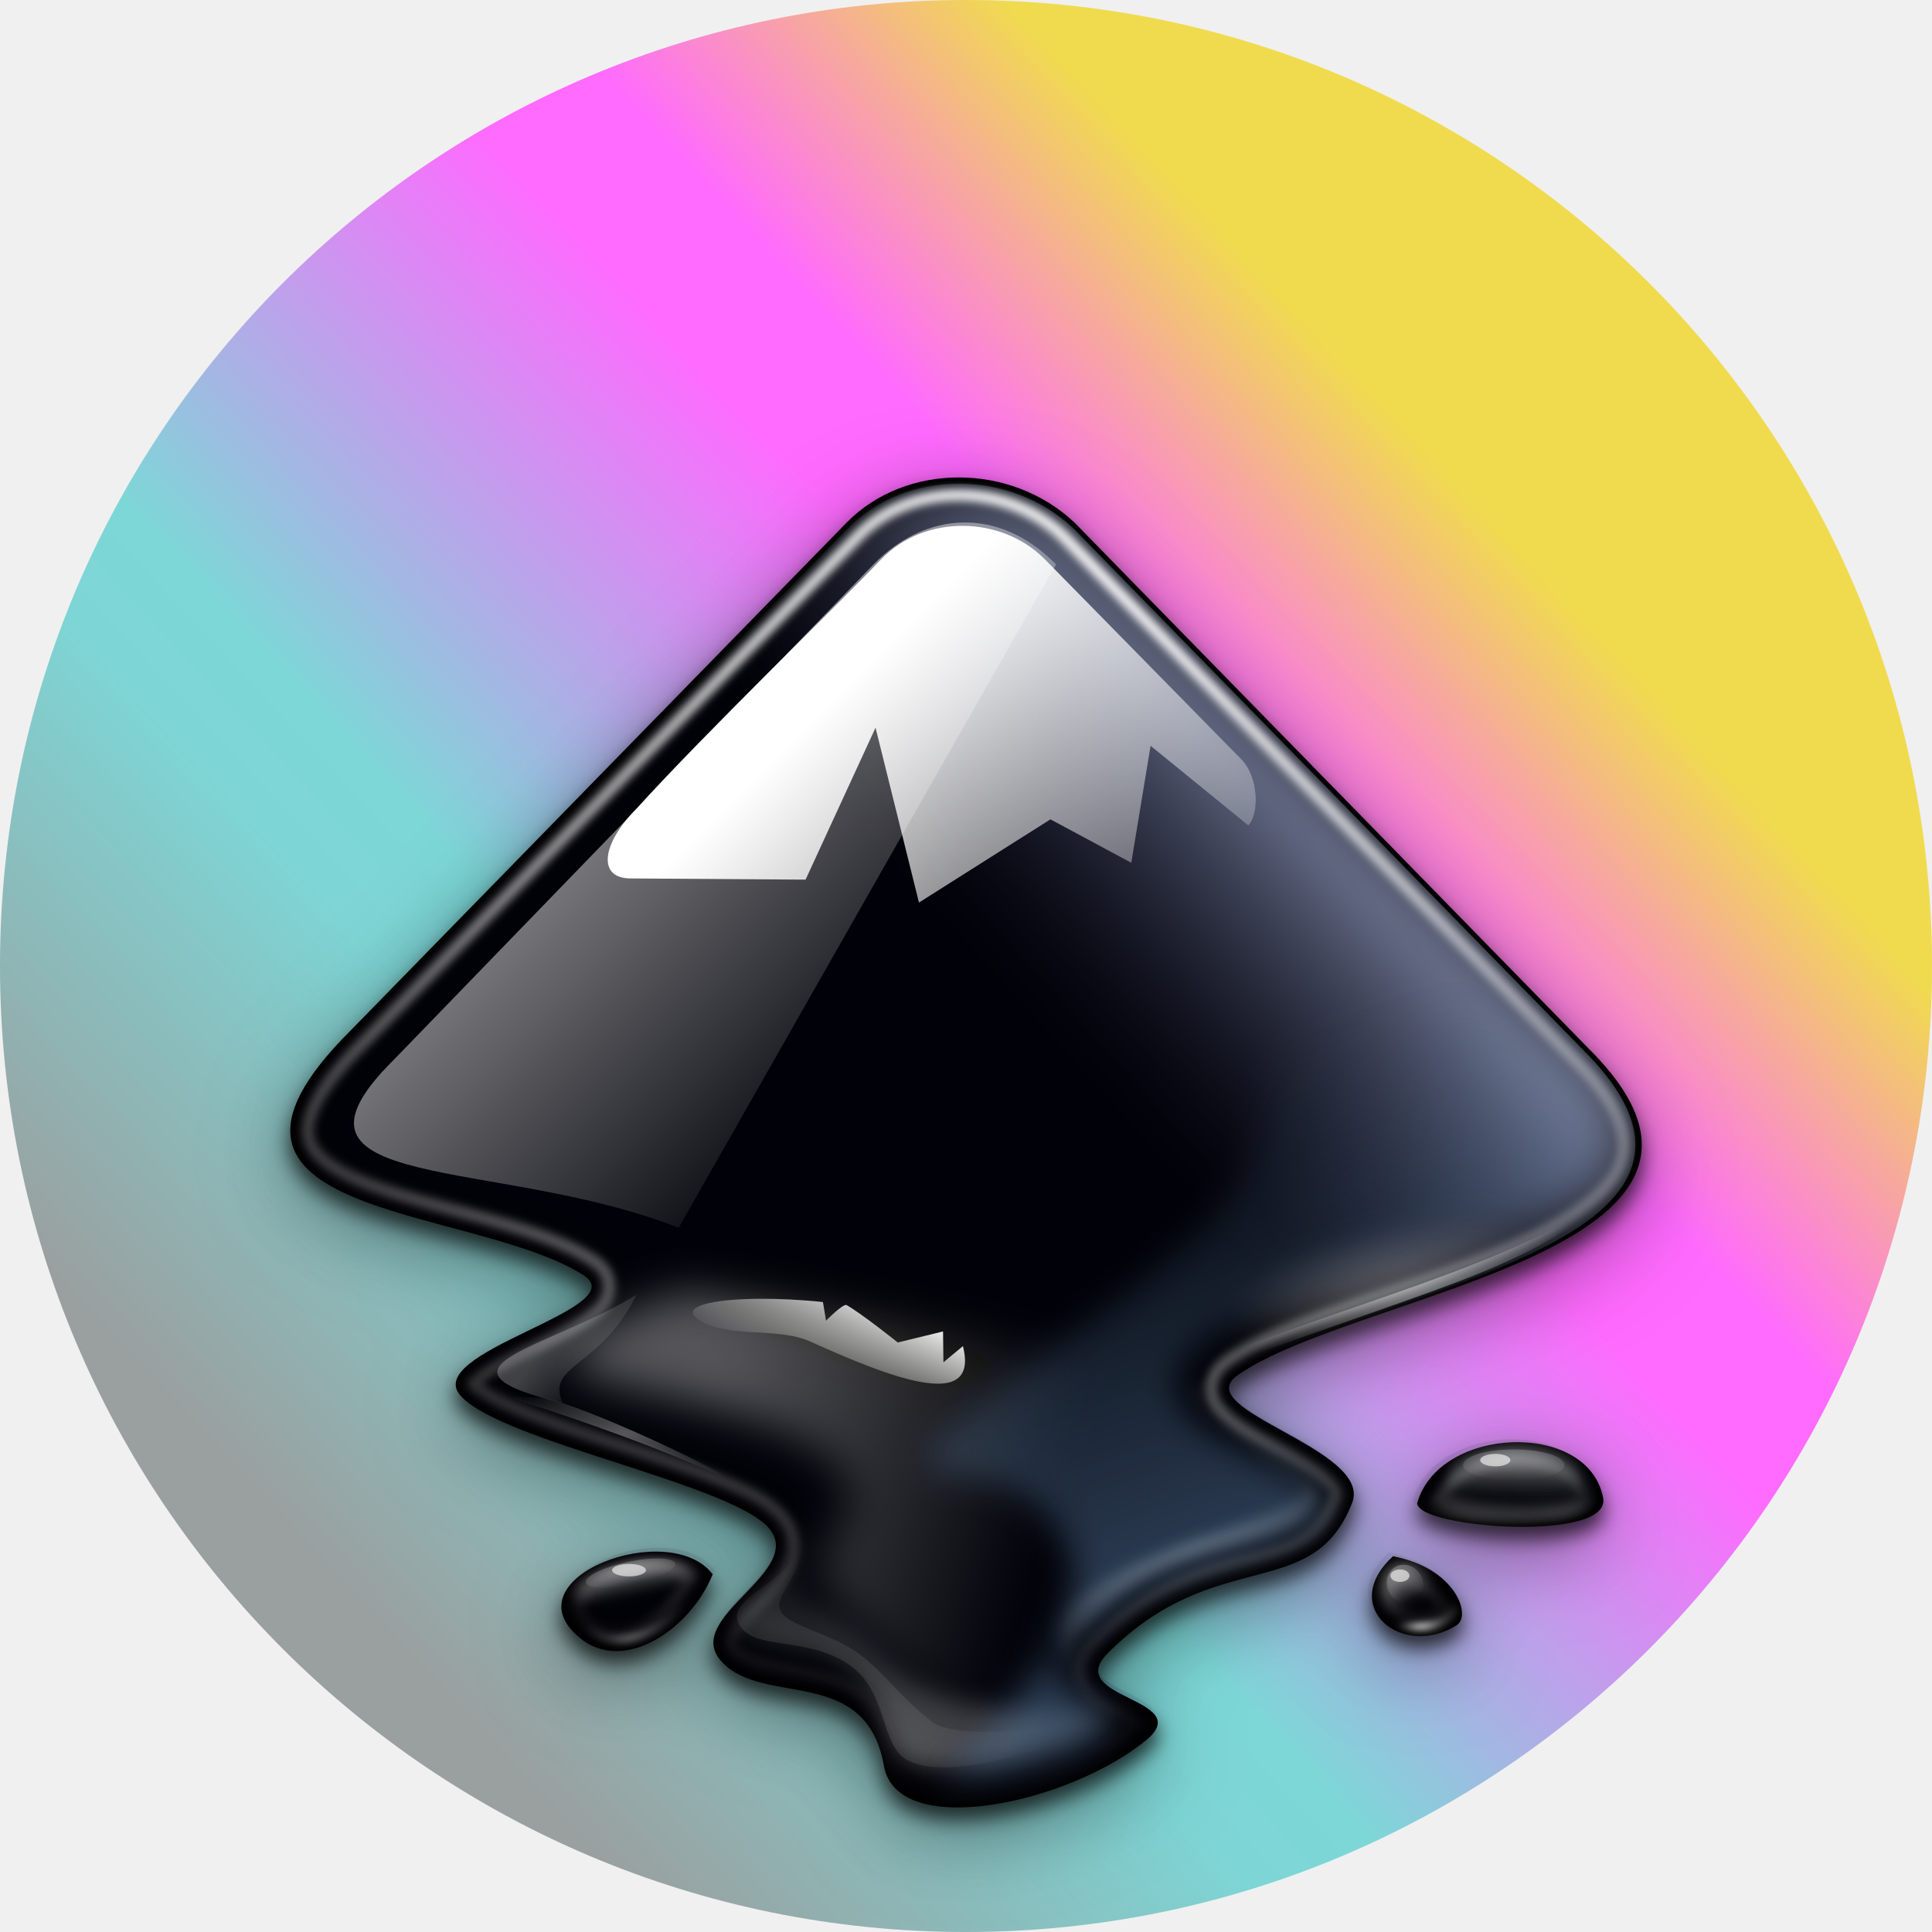
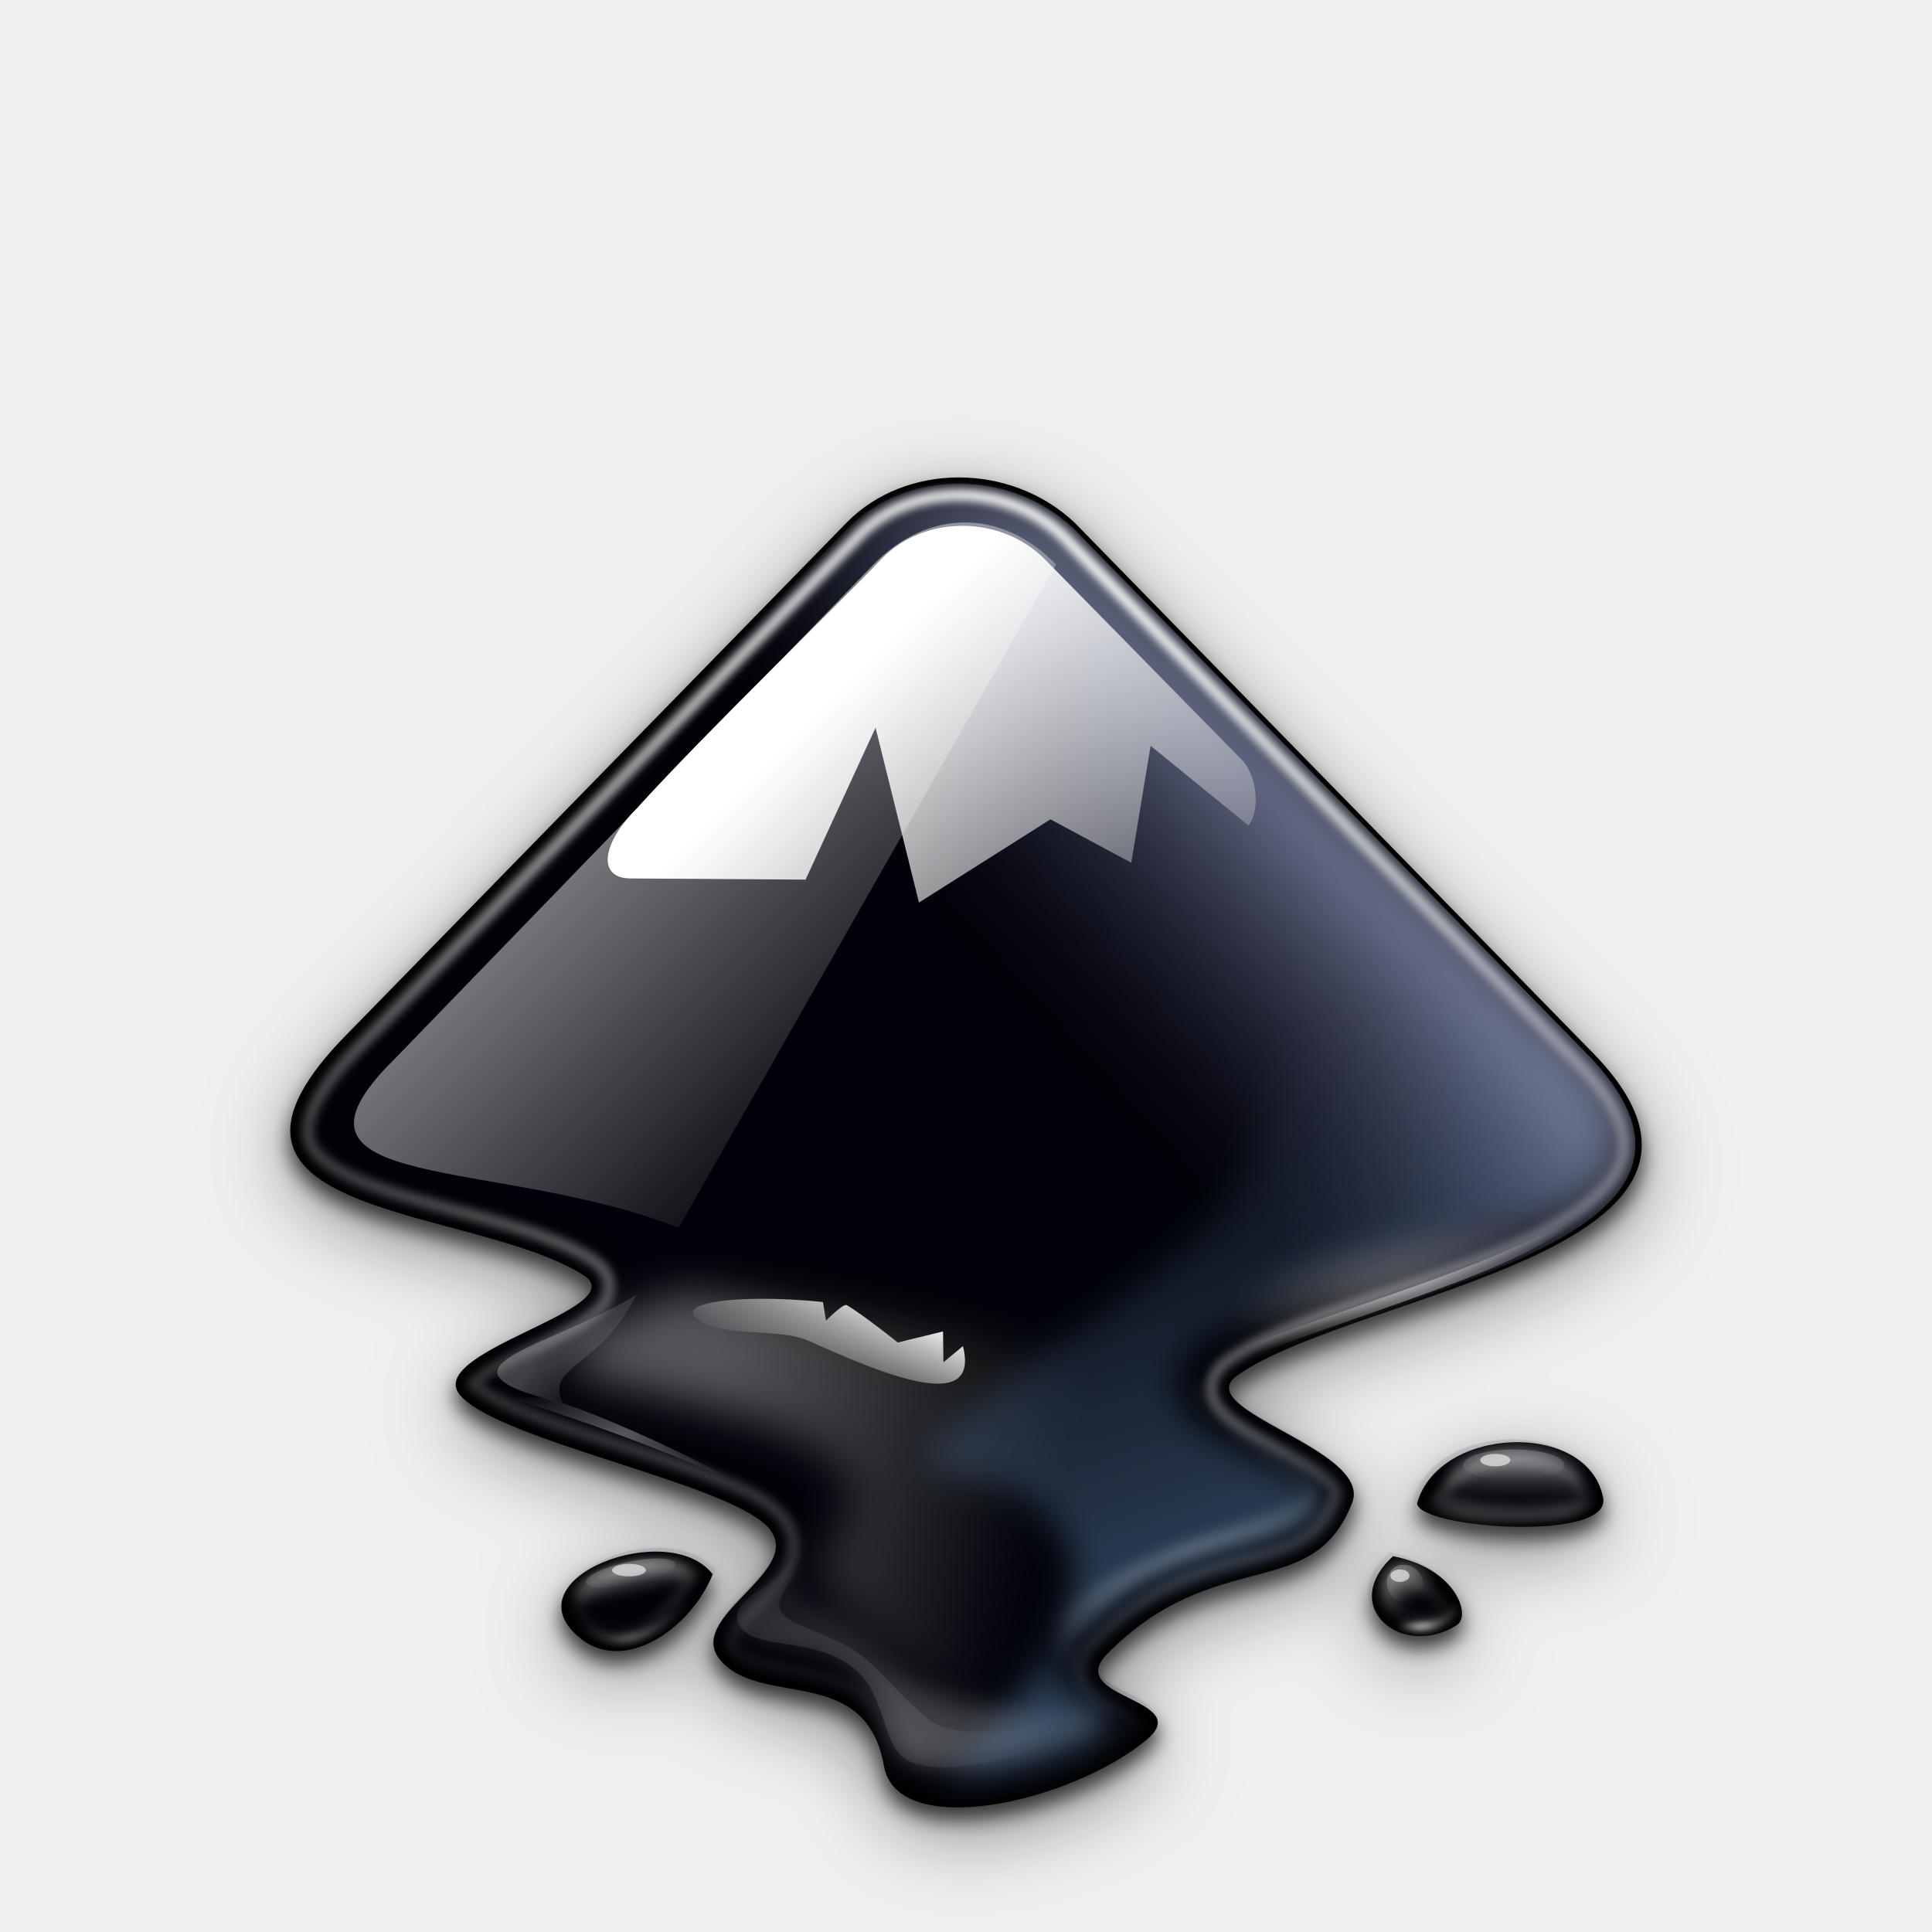
<svg xmlns="http://www.w3.org/2000/svg" xmlns:xlink="http://www.w3.org/1999/xlink" version="1.0" width="256" height="256" id="svg2" xml:space="preserve">
  <defs id="defs4">
    <linearGradient id="linearGradient1">
      <stop style="stop-color:#9aa0a0;stop-opacity:1;" offset="0.046" id="stop3" />
      <stop style="stop-color:#7ed5d5;stop-opacity:1;" offset="0.282" id="stop4" />
      <stop style="stop-color:#7dd7d7;stop-opacity:1;" offset="0.345" id="stop2" />
      <stop style="stop-color:#ff6aff;stop-opacity:1;" offset="0.613" id="stop5" />
      <stop style="stop-color:#ff6aff;stop-opacity:1;" offset="0.676" id="stop6" />
      <stop style="stop-color:#f0db4f;stop-opacity:1;" offset="0.856" id="stop8" />
    </linearGradient>
    <linearGradient id="WhiteTransparent" gradientUnits="userSpaceOnUse">
      <stop style="stop-color:white;stop-opacity:1" offset="0" id="stop7" />
      <stop style="stop-color:white;stop-opacity:0" offset="1" id="stop9" />
    </linearGradient>
    <linearGradient id="BlackTransparent" gradientUnits="userSpaceOnUse">
      <stop style="stop-color:black;stop-opacity:1" offset="0" id="stop12" />
      <stop style="stop-color:black;stop-opacity:0" offset="1" id="stop14" />
    </linearGradient>
    <linearGradient id="liquidShade" xlink:href="#BlackTransparent" x1="0" y1="128" x2="0" y2="64" gradientUnits="userSpaceOnUse" />
    <linearGradient id="liquidSpecular" xlink:href="#WhiteTransparent" x1="0" y1="128" x2="0" y2="76" gradientUnits="userSpaceOnUse" />
    <linearGradient id="sideSpecular" xlink:href="#WhiteTransparent" x1="80" y1="20" x2="60" y2="40" gradientUnits="userSpaceOnUse" />
    <linearGradient id="IcecapTip" xlink:href="#WhiteTransparent" x1="60" y1="20" x2="90" y2="50" gradientUnits="userSpaceOnUse" />
    <linearGradient id="shinySpecular" xlink:href="#WhiteTransparent" x1="33" y1="35" x2="58" y2="60" gradientUnits="userSpaceOnUse" />
    <clipPath clipPathUnits="userSpaceOnUse" id="clipoutline1">
      <path id="outline1" d="M 54.1,12.5 12.9,54.7 C -2.7,70.3 23,69 32.3,74.9 36.6,77.7 18.5,81.3 22.2,85 c 3.6,3.7 21.7,7.1 25.3,10.7 3.6,3.7 -7.3,7.6 -3.7,11.3 3.5,3.7 11.9,0.2 13.4,8.6 1.1,6.2 15.4,3.1 21.8,-2.2 4,-3.4 -6.9,-3.4 -3.3,-7.1 9,-9.1 17,-4.1 20.3,-12.5 1.8,-4.5 -13.6,-7.7 -9.5,-10.6 9.8,-6.9 45.8,-10.4 29.2,-27 L 73,12.5 c -5.3,-5 -14,-5 -18.9,0 z m -9.9,64.7 c 0.9,0 30.8,4 19.3,7.1 -4.4,1.2 -24.6,-7.1 -19.3,-7.1 z m 57.2,16.6 c 0,2.1 16.3,3.3 15.4,-0.5 -1.3,-6.4 -13.6,-5.9 -15.4,0.5 z m -69.5,11.1 c 3.7,3.2 9.3,-0.7 11.1,-5.2 -3.6,-4.7 -16.9,0.3 -11.1,5.2 z m 67.5,-6.7 c -4.6,4.2 0.8,8.6 5.3,5.7 1.2,-0.8 -0.1,-4.7 -5.3,-5.7 z" />
    </clipPath>
    <filter id="ShadowBlur" filterUnits="userSpaceOnUse" x="0" y="0">
      <feGaussianBlur in="SourceAlpha" stdDeviation="3" result="blur" id="feGaussianBlur24" />
    </filter>
    <filter color-interpolation-filters="sRGB" id="filter6017" x="-0.017" y="-0.018" width="1.035" height="1.035">
      <feGaussianBlur stdDeviation="0.805" id="feGaussianBlur6019" />
    </filter>
    <filter color-interpolation-filters="sRGB" id="filter6031" x="-0.075" y="-0.076" width="1.15" height="1.152">
      <feGaussianBlur stdDeviation="3.49" id="feGaussianBlur6033" />
    </filter>
    <linearGradient xlink:href="#linearGradient5785" id="linearGradient9175" gradientUnits="userSpaceOnUse" x1="82.119" y1="20" x2="60" y2="40" />
    <linearGradient gradientUnits="userSpaceOnUse" id="linearGradient5785">
      <stop id="stop5787" offset="0" style="stop-color:#c0cdf9;stop-opacity:1" />
      <stop id="stop5789" offset="1" style="stop-color:#07092d;stop-opacity:0.288" />
    </linearGradient>
    <clipPath clipPathUnits="userSpaceOnUse" id="clipPath9086">
      <use id="use9088" xlink:href="#outline1" class="low-specularity" style="fill:#ffffff;fill-opacity:1" x="0" y="0" width="400" height="300" transform="translate(1.009546e-6)" />
    </clipPath>
    <filter color-interpolation-filters="sRGB" id="filter8490" x="-0.052" y="-0.053" width="1.104" height="1.105">
      <feGaussianBlur stdDeviation="2.416" id="feGaussianBlur8492" />
    </filter>
    <linearGradient gradientUnits="userSpaceOnUse" y2="60" x2="58" y1="35" x1="33" xlink:href="#WhiteTransparent-4" id="shinySpecular-4" gradientTransform="matrix(1.009184,0,0,1.009184,-0.3890738,-0.3831933)" />
    <linearGradient gradientUnits="userSpaceOnUse" id="WhiteTransparent-4">
      <stop id="stop7606-4" offset="0" style="stop-color:white;stop-opacity:1" />
      <stop id="stop7608-7" offset="1" style="stop-color:white;stop-opacity:0" />
    </linearGradient>
    <linearGradient gradientUnits="userSpaceOnUse" y2="50" x2="90" y1="20" x1="60" xlink:href="#WhiteTransparent-4" id="IcecapTip-6" />
    <radialGradient xlink:href="#linearGradient8568" id="radialGradient9177" gradientUnits="userSpaceOnUse" gradientTransform="matrix(1.570052,0,0,1.05093,-75.50011,-22.09591)" cx="116.31" cy="250.897" fx="116.31" fy="250.897" r="30.6" />
    <linearGradient id="linearGradient8568">
      <stop style="stop-color:#ffffff;stop-opacity:1;" offset="0" id="stop8570" />
      <stop style="stop-color:#ffffff;stop-opacity:0;" offset="1" id="stop8572" />
    </linearGradient>
    <radialGradient xlink:href="#linearGradient8568" id="radialGradient8574" cx="132.444" cy="251.994" fx="132.444" fy="251.994" r="30.6" gradientTransform="matrix(2.003253,0,0,1.340898,-132.8752,-95.16607)" gradientUnits="userSpaceOnUse" />
    <filter color-interpolation-filters="sRGB" id="filter8732" x="-0.078" width="1.156" y="-0.114" height="1.228">
      <feGaussianBlur stdDeviation="1.958" id="feGaussianBlur8734" />
    </filter>
    <radialGradient xlink:href="#linearGradient8738" id="radialGradient8744" cx="210.25" cy="168.5" fx="210.25" fy="168.5" r="34.25" gradientTransform="matrix(1,0,0,0.4233577,0,97.16423)" gradientUnits="userSpaceOnUse" />
    <linearGradient id="linearGradient8738">
      <stop style="stop-color:#ffffff;stop-opacity:1;" offset="0" id="stop8740" />
      <stop style="stop-color:#ffffff;stop-opacity:0;" offset="1" id="stop8742" />
    </linearGradient>
    <radialGradient xlink:href="#linearGradient8738" id="radialGradient8768" gradientUnits="userSpaceOnUse" gradientTransform="matrix(1,0,0,0.4233577,0,97.16423)" cx="217.5" cy="182.082" fx="217.5" fy="182.082" r="34.25" />
    <filter color-interpolation-filters="sRGB" id="filter8764" x="-0.074" width="1.149" y="-0.175" height="1.351">
      <feGaussianBlur stdDeviation="2.12" id="feGaussianBlur8766" />
    </filter>
    <linearGradient xlink:href="#linearGradient8866" id="linearGradient8912" x1="231.625" y1="195.188" x2="231.75" y2="201.5" gradientUnits="userSpaceOnUse" />
    <linearGradient id="linearGradient8866">
      <stop style="stop-color:#ffffff;stop-opacity:1;" offset="0" id="stop8868" />
      <stop style="stop-color:#ffffff;stop-opacity:0;" offset="1" id="stop8870" />
    </linearGradient>
    <linearGradient xlink:href="#linearGradient8866" id="linearGradient8910" x1="231.376" y1="195.621" x2="231.376" y2="200.071" gradientUnits="userSpaceOnUse" />
    <filter color-interpolation-filters="sRGB" id="filter8906" x="-0.096" width="1.192" y="-0.317" height="1.634">
      <feGaussianBlur stdDeviation="0.565" id="feGaussianBlur8908" />
    </filter>
    <radialGradient xlink:href="#linearGradient8916" id="radialGradient8922" cx="228.219" cy="204.832" fx="228.219" fy="204.832" r="14.094" gradientTransform="matrix(1,0,0,0.1477455,0,174.5692)" gradientUnits="userSpaceOnUse" />
    <linearGradient id="linearGradient8916">
      <stop style="stop-color:#ffffff;stop-opacity:1;" offset="0" id="stop8918" />
      <stop style="stop-color:#ffffff;stop-opacity:0;" offset="1" id="stop8920" />
    </linearGradient>
    <filter color-interpolation-filters="sRGB" id="filter8980" x="-0.078" width="1.155" y="-0.473" height="1.946">
      <feGaussianBlur stdDeviation="0.821" id="feGaussianBlur8982" />
    </filter>
    <linearGradient xlink:href="#linearGradient8866" id="linearGradient8990" gradientUnits="userSpaceOnUse" x1="231.625" y1="195.188" x2="231.75" y2="201.5" />
    <linearGradient xlink:href="#linearGradient8866" id="linearGradient8992" gradientUnits="userSpaceOnUse" x1="231.376" y1="195.621" x2="231.376" y2="200.071" />
    <radialGradient xlink:href="#linearGradient8916" id="radialGradient8994" gradientUnits="userSpaceOnUse" gradientTransform="matrix(1,0,0,0.1477455,0,174.5692)" cx="228.219" cy="204.832" fx="228.219" fy="204.832" r="14.094" />
    <radialGradient xlink:href="#linearGradient8998" id="radialGradient9004" cx="89.875" cy="187.869" fx="89.875" fy="187.869" r="22.75" gradientTransform="matrix(1,0,0,0.4070844,0,115.7601)" gradientUnits="userSpaceOnUse" />
    <linearGradient id="linearGradient8998">
      <stop style="stop-color:#ffffff;stop-opacity:0.33" offset="0" id="stop9000" />
      <stop style="stop-color:#ffffff;stop-opacity:0;" offset="1" id="stop9002" />
    </linearGradient>
    <linearGradient xlink:href="#linearGradient8866" id="linearGradient9023" gradientUnits="userSpaceOnUse" x1="231.625" y1="195.188" x2="231.75" y2="201.5" />
    <linearGradient xlink:href="#linearGradient8866" id="linearGradient9025" gradientUnits="userSpaceOnUse" x1="231.376" y1="195.621" x2="231.376" y2="200.071" />
    <radialGradient xlink:href="#linearGradient9040" id="radialGradient9046" cx="90.281" cy="230.836" fx="90.281" fy="230.836" r="10.469" gradientTransform="matrix(1.185075,-0.3283582,0.1228557,0.4433973,-45.06831,152.9216)" gradientUnits="userSpaceOnUse" />
    <linearGradient id="linearGradient9040">
      <stop style="stop-color:#ffffff;stop-opacity:1;" offset="0" id="stop9042" />
      <stop style="stop-color:#ffffff;stop-opacity:0;" offset="1" id="stop9044" />
    </linearGradient>
    <filter color-interpolation-filters="sRGB" id="filter9068" x="-0.076" width="1.152" y="-0.166" height="1.331">
      <feGaussianBlur stdDeviation="0.665" id="feGaussianBlur9070" />
    </filter>
    <radialGradient xlink:href="#linearGradient9286" id="radialGradient11553" gradientUnits="userSpaceOnUse" gradientTransform="matrix(1.722153,0,0,1.694977,-49.39526,-14.07806)" cx="68.4" cy="21.226" fx="68.4" fy="21.226" r="54.783" />
    <linearGradient id="linearGradient9286">
      <stop style="stop-color:#ffffff;stop-opacity:1;" offset="0" id="stop9288" />
      <stop style="stop-color:#ffffff;stop-opacity:0;" offset="1" id="stop9290" />
    </linearGradient>
    <filter color-interpolation-filters="sRGB" id="filter9298" x="-0.012" y="-0.012" width="1.024" height="1.024">
      <feGaussianBlur stdDeviation="0.326" id="feGaussianBlur9300" />
    </filter>
    <linearGradient xlink:href="#linearGradient5899-3" id="linearGradient5905" x1="95.5" y1="208.164" x2="153.5" y2="223.5" gradientUnits="userSpaceOnUse" />
    <linearGradient id="linearGradient5899-3">
      <stop style="stop-color:#ffffff;stop-opacity:1;" offset="0" id="stop5901-1" />
      <stop style="stop-color:#ffffff;stop-opacity:0;" offset="1" id="stop5903-7" />
    </linearGradient>
    <filter color-interpolation-filters="sRGB" id="filter5983-5" x="-0.083" width="1.165" y="-0.122" height="1.245">
      <feGaussianBlur stdDeviation="3.687" id="feGaussianBlur5985-9" />
    </filter>
    <linearGradient xlink:href="#linearGradient5793-6" id="linearGradient5801" x1="57.225" y1="76.246" x2="53.632" y2="84.48" gradientUnits="userSpaceOnUse" gradientTransform="matrix(0.8852575,0,0,0.8852575,5.177215,9.229337)" />
    <linearGradient id="linearGradient5793-6">
      <stop style="stop-color:#eeeeec;stop-opacity:1;" offset="0" id="stop5795-2" />
      <stop style="stop-color:#eeeeec;stop-opacity:0;" offset="1" id="stop5797-1" />
    </linearGradient>
    <radialGradient xlink:href="#linearGradient5805" id="radialGradient5811" cx="181.227" cy="214.551" fx="181.227" fy="214.551" r="22.466" gradientTransform="matrix(1.351523,0,0,1.717571,-63.70565,-153.9557)" gradientUnits="userSpaceOnUse" />
    <linearGradient id="linearGradient5805">
      <stop style="stop-color:#ffffff;stop-opacity:1;" offset="0" id="stop5807" />
      <stop style="stop-color:#ffffff;stop-opacity:0;" offset="1" id="stop5809" />
    </linearGradient>
    <filter color-interpolation-filters="sRGB" id="filter5845" x="-0.068" y="-0.053" width="1.136" height="1.107">
      <feGaussianBlur stdDeviation="1.241" id="feGaussianBlur5847" />
    </filter>
    <linearGradient xlink:href="#WhiteTransparent-4" id="linearGradient5822" gradientUnits="userSpaceOnUse" gradientTransform="matrix(0.4927913,0,0,0.4927913,-6.000388,-9.722518)" x1="73.712" y1="180.476" x2="82.754" y2="187.66" />
    <linearGradient id="linearGradient10981-3">
      <stop style="stop-color:#729fcf;stop-opacity:1;" offset="0" id="stop10983-2" />
      <stop style="stop-color:#729fcf;stop-opacity:0;" offset="1" id="stop10985-3" />
    </linearGradient>
    <filter color-interpolation-filters="sRGB" id="filter10997-7" x="-0.059" y="-0.04" width="1.119" height="1.081">
      <feGaussianBlur stdDeviation="2.77" id="feGaussianBlur10999-0" />
    </filter>
    <linearGradient y2="144.5" x2="153.701" y1="217.5" x1="180.813" gradientTransform="translate(-130.1657,-83.35279)" gradientUnits="userSpaceOnUse" id="linearGradient1030" xlink:href="#linearGradient10981-3" />
    <linearGradient xlink:href="#linearGradient1" id="linearGradient3" x1="34.387" y1="215.296" x2="221.613" y2="40.704" gradientUnits="userSpaceOnUse" />
  </defs>
  <style type="text/css" id="style26">
	.specularity {opacity:0.5;}
	.low-specularity {opacity:0.25;}
	.full-specularity {opacity:1;}
	.black {fill:#000000;}
	.white {fill:#ffffff;}
	.outline-big {stroke-width:16;stroke:none;opacity:0.1;fill:none;}
	.outline-small {stroke-width:8;stroke:none;opacity:0.2;fill:none;}
	.stroke-highlight {fill:none;stroke:none;opacity:0.2;}
       	.base-shadow 	{fill:black;opacity:75;}
	</style>
-   <circle style="fill:url(#linearGradient3);stroke-width:4.403" id="path1" cx="128" cy="128" r="128" />
+   <circle style="display:none;opacity:0.403;fill:url(#linearGradient3);stroke-width:4.403" id="path1" cx="128" cy="128" r="128" />
  <g style="display:inline;enable-background:new" transform="matrix(1.598481,0,0,1.597981,25.69972,49.28247)" id="g9139">
    <g style="opacity:0.783" transform="translate(3.68968e-7,0.4883067)" id="g6035">
      <path style="fill:#000000;fill-opacity:1;filter:url(#filter6017)" d="m 54.1,12.988 -41.2,42.2 c -15.6,15.6 10.1,14.3 19.4,20.2 4.3,2.8 -13.8,6.4 -10.1,10.1 3.6,3.7 21.7,7.1 25.3,10.7 3.6,3.7 -7.3,7.6 -3.7,11.3 3.5,3.7 11.9,0.2 13.4,8.6 1.1,6.2 15.4,3.1 21.8,-2.2 4,-3.4 -6.9,-3.4 -3.3,-7.1 9,-9.1 17,-4.1 20.3,-12.5 1.8,-4.5 -13.6,-7.7 -9.5,-10.6 9.8,-6.9 45.8,-10.4 29.2,-27 l -42.7,-43.7 c -5.3,-5 -14,-5 -18.9,0 z m 47.3,81.3 c 0,2.1 16.3,3.3 15.4,-0.5 -1.3,-6.4 -13.6,-5.9 -15.4,0.5 z M 31.9,105.388 c 3.7,3.2 9.3,-0.7 11.1,-5.2 -3.6,-4.7 -16.9,0.3 -11.1,5.2 z m 67.5,-6.7 c -4.6,4.2 0.8,8.6 5.3,5.7 1.2,-0.8 -0.1,-4.7 -5.3,-5.7 z" id="path5987" />
      <path id="path6021" d="m 54.1,13.965 -41.2,42.2 c -15.6,15.6 10.1,14.3 19.4,20.2 4.3,2.8 -13.8,6.4 -10.1,10.1 3.6,3.7 21.7,7.1 25.3,10.7 3.6,3.7 -7.3,7.6 -3.7,11.3 3.5,3.7 11.9,0.2 13.4,8.6 1.1,6.2 15.4,3.1 21.8,-2.2 4,-3.4 -6.9,-3.4 -3.3,-7.1 9,-9.1 17,-4.1 20.3,-12.5 1.8,-4.5 -13.6,-7.7 -9.5,-10.6 9.8,-6.9 45.8,-10.4 29.2,-27 l -42.7,-43.7 c -5.3,-5 -14,-5 -18.9,0 z m 47.3,81.3 c 0,2.1 16.3,3.3 15.4,-0.5 -1.3,-6.4 -13.6,-5.9 -15.4,0.5 z M 31.9,106.365 c 3.7,3.2 9.3,-0.7 11.1,-5.2 -3.6,-4.7 -16.9,0.3 -11.1,5.2 z m 67.5,-6.7 c -4.6,4.2 0.8,8.6 5.3,5.7 1.2,-0.8 -0.1,-4.7 -5.3,-5.7 z" style="opacity:0.576;fill:#000000;fill-opacity:1;filter:url(#filter6031)" />
    </g>
    <path style="fill:#000000;fill-opacity:1" d="M 54.1,12.5 12.9,54.7 C -2.7,70.3 23,69 32.3,74.9 36.6,77.7 18.5,81.3 22.2,85 c 3.6,3.7 21.7,7.1 25.3,10.7 3.6,3.7 -7.3,7.6 -3.7,11.3 3.5,3.7 11.9,0.2 13.4,8.6 1.1,6.2 15.4,3.1 21.8,-2.2 4,-3.4 -6.9,-3.4 -3.3,-7.1 9,-9.1 17,-4.1 20.3,-12.5 1.8,-4.5 -13.6,-7.7 -9.5,-10.6 9.8,-6.9 45.8,-10.4 29.2,-27 L 73,12.5 c -5.3,-5 -14,-5 -18.9,0 z m 47.3,81.3 c 0,2.1 16.3,3.3 15.4,-0.5 -1.3,-6.4 -13.6,-5.9 -15.4,0.5 z m -69.5,11.1 c 3.7,3.2 9.3,-0.7 11.1,-5.2 -3.6,-4.7 -16.9,0.3 -11.1,5.2 z m 67.5,-6.7 c -4.6,4.2 0.8,8.6 5.3,5.7 1.2,-0.8 -0.1,-4.7 -5.3,-5.7 z" id="use7631" />
    <path style="fill:none" d="M 54.1,12.5 12.9,54.7 C -2.7,70.3 23,69 32.3,74.9 36.6,77.7 18.5,81.3 22.2,85 c 3.6,3.7 21.7,7.1 25.3,10.7 3.6,3.7 -7.3,7.6 -3.7,11.3 3.5,3.7 11.9,0.2 13.4,8.6 1.1,6.2 15.4,3.1 21.8,-2.2 4,-3.4 -6.9,-3.4 -3.3,-7.1 9,-9.1 17,-4.1 20.3,-12.5 1.8,-4.5 -13.6,-7.7 -9.5,-10.6 9.8,-6.9 45.8,-10.4 29.2,-27 L 73,12.5 c -5.3,-5 -14,-5 -18.9,0 z m 47.3,81.3 c 0,2.1 16.3,3.3 15.4,-0.5 -1.3,-6.4 -13.6,-5.9 -15.4,0.5 z m -69.5,11.1 c 3.7,3.2 9.3,-0.7 11.1,-5.2 -3.6,-4.7 -16.9,0.3 -11.1,5.2 z m 67.5,-6.7 c -4.6,4.2 0.8,8.6 5.3,5.7 1.2,-0.8 -0.1,-4.7 -5.3,-5.7 z" id="use7639" />
    <use id="use7641" xlink:href="#outline1" class="low-specularity" style="opacity:0.67;fill:url(#linearGradient9175);filter:url(#filter8490)" x="0" y="0" width="400" height="300" transform="matrix(0.9905442,0,0,0.9905442,0.6051535,0.604136)" clip-path="url(#clipPath9086)" />
    <path id="path7643" d="m 16.565,57.039 c -11.202,11.101 8.477,7.973 23.615,13.927 l 31.285,-55.001 c -4.743,-4.844 -10.798,-4.44 -15.138,0 z" style="opacity:0.505;fill:url(#shinySpecular-4);stroke:none" class="specularity" />
    <path d="m 70.5,15.5 16.3,16.6 c 1.5,1.5 1.5,4.6 0.6,5.5 L 79.3,31 77.7,40.7 71,37.1 60.1,44 56.5,29.5 50.7,42.1 36.2,42 c -2.8,0 -2.4,-2.9 0.5,-5.8 5.7,-6.3 16.8,-17 20.3,-20.7 3.6,-3.7 9.9,-3.6 13.5,0 z" style="fill:url(#IcecapTip-6)" class="full-specularity" id="icecap-7" />
    <path style="opacity:0.217;fill:url(#radialGradient9177);fill-opacity:1;fill-rule:evenodd;stroke:none" d="m 113,203.5 c 0,0 3.341,5.101 3,7.5 -0.668,4.709 -10.809,7.058 -8.562,11.25 2.22,4.141 10.221,1.794 16.938,6.125 6.688,4.312 4.889,13.101 9.75,15.312 9.479,4.312 34.375,-7.438 33.125,-7.188 -1.25,0.25 -24.57,5.095 -29.82,0.845 -5.986,-4.846 -7.702,-8.23 -12.117,-11.095 -4.138,-2.685 -9.95,-3.78 -11.303,-5.979 -1.353,-2.198 2.709,-5.035 2.99,-9.271 0.169,-2.544 -4,-7.5 -4,-7.5 z" id="path8566" transform="matrix(0.5296484,0,0,0.5296484,-11.72226,-13.86416)" />
    <path transform="matrix(0.5296484,0,0,0.5296484,-11.72226,-13.86416)" id="path8718" d="m 113,203.5 c 0,0 3.341,5.101 3,7.5 -0.668,4.709 -10.809,7.058 -8.562,11.25 2.22,4.141 10.221,1.794 16.938,6.125 6.688,4.312 4.889,13.101 9.75,15.312 9.479,4.312 34.375,-7.438 33.125,-7.188 -41.34,0.157 -33.625,-10.495 -49.562,-17.5 -2.303,-1.012 -0.968,-3.763 -0.688,-8 0.169,-2.544 -4,-7.5 -4,-7.5 z" style="opacity:0.276;fill:url(#radialGradient8574);fill-opacity:1;fill-rule:evenodd;stroke:none;filter:url(#filter8732)" />
    <path style="opacity:0.453;fill:url(#radialGradient8744);fill-opacity:1;fill-rule:evenodd;stroke:none" d="M 183.25,181.75 C 220.354,168.095 232.274,166.219 244.5,154 230.339,165.954 200.401,172.366 176,183 Z" id="path8736" transform="matrix(0.5296484,0,0,0.5296484,-11.72226,-13.86416)" />
    <path transform="matrix(0.5296484,0,0,0.5296484,-11.72226,-14.79104)" id="path8746" d="m 183.25,181.75 c 61.104,-21.655 50.774,-21.531 61.25,-27.75 -19.428,7.437 -55.734,8.23 -68.5,29 z" style="opacity:0.512;fill:url(#radialGradient8768);fill-opacity:1;fill-rule:evenodd;stroke:none;filter:url(#filter8764)" />
    <ellipse style="display:inline;overflow:visible;visibility:visible;opacity:0.286;fill:url(#linearGradient8912);fill-opacity:1;fill-rule:nonzero;stroke:none;stroke-width:1;marker:none;enable-background:accumulate" id="path8864" transform="matrix(0.5296484,0,0,0.5296484,-12.38432,-14.79104)" cx="229.938" cy="199.062" rx="7.938" ry="2.438" />
    <ellipse transform="matrix(0.7131486,0,0,1.140781,-54.5779,-134.955)" id="path8874" style="display:inline;overflow:visible;visibility:visible;opacity:0.621;fill:url(#linearGradient8910);fill-opacity:1;fill-rule:nonzero;stroke:none;stroke-width:1;marker:none;filter:url(#filter8906);enable-background:accumulate" cx="229.938" cy="199.062" rx="7.938" ry="2.438" />
    <path style="fill:url(#radialGradient8922);fill-opacity:1;fill-rule:evenodd;stroke:none;filter:url(#filter8980)" d="m 214.125,203.75 c 3.769,3.484 24.756,5.272 28.188,-1 -6.737,4.784 -21.717,3.103 -28.188,1 z" id="path8914" transform="matrix(0.5296484,0,0,0.5296484,-11.72226,-14.23868)" />
    <ellipse transform="matrix(0.2042516,-0.1035605,0.2395168,0.4723972,5.754795,30.28656)" id="path8984" style="display:inline;overflow:visible;visibility:visible;opacity:0.286;fill:url(#linearGradient8990);fill-opacity:1;fill-rule:nonzero;stroke:none;stroke-width:1;marker:none;enable-background:accumulate" cx="229.938" cy="199.062" rx="6.508" ry="3.082" />
    <ellipse style="display:inline;overflow:visible;visibility:visible;opacity:0.621;fill:url(#linearGradient8992);fill-opacity:1;fill-rule:nonzero;stroke:none;stroke-width:1;marker:none;filter:url(#filter8906);enable-background:accumulate" id="path8986" transform="matrix(0.2750159,-0.1394397,0.5158824,1.017471,-65.3535,-69.30064)" cx="229.938" cy="199.062" rx="7.056" ry="2.14" />
    <path transform="matrix(0.2042516,-0.1035605,0.2395168,0.4723972,6.259901,30.64976)" id="path8988" d="m 217.058,201.94 c 3.769,3.484 26.971,8.911 25.255,0.81 -3.317,5.323 -18.784,1.293 -25.255,-0.81 z" style="fill:url(#radialGradient8994);fill-opacity:1;fill-rule:evenodd;stroke:none;filter:url(#filter8980)" />
    <path style="fill:url(#radialGradient9004);fill-opacity:1;fill-rule:evenodd;stroke:none" d="m 68.25,186 c 0,-0.621 38.846,11.838 45.5,18.5 -5.471,-5.338 -33.16,-17.616 -37.375,-17.75 -4.215,-0.134 -7.625,-0.5 -8.125,-0.75 z" id="path8996" transform="matrix(0.5296484,0,0,0.5296484,-11.72226,-13.86416)" />
    <g id="g9018" transform="matrix(0.8790148,-0.1929959,0.2338341,0.6959295,-20.20953,36.72556)">
      <ellipse style="display:inline;overflow:visible;visibility:visible;opacity:0.286;fill:url(#linearGradient9023);fill-opacity:1;fill-rule:nonzero;stroke:none;stroke-width:1;marker:none;enable-background:accumulate" id="path9006" transform="matrix(0.5296484,0,0,0.5296484,-84.4165,-4.727724)" cx="229.938" cy="199.062" rx="7.938" ry="2.438" />
      <ellipse transform="matrix(0.7131486,0,0,1.140781,-126.6101,-124.8917)" id="path9008" style="display:inline;overflow:visible;visibility:visible;opacity:0.621;fill:url(#linearGradient9025);fill-opacity:1;fill-rule:nonzero;stroke:none;stroke-width:1;marker:none;filter:url(#filter8906);enable-background:accumulate" cx="229.938" cy="199.062" rx="7.938" ry="2.438" />
    </g>
    <path style="opacity:0.616;fill:url(#radialGradient9046);fill-opacity:1;fill-rule:evenodd;stroke:none;filter:url(#filter9068)" d="m 80.5,220.062 c 0,0 2.103,5.651 7.875,5.938 5.839,0.29 12.503,-7.007 13.062,-9.625 -1,2.25 -6.59,9.033 -13.812,8.938 -4.1,-0.054 -7.125,-5.25 -7.125,-5.25 z" id="path9038" transform="matrix(0.5296484,0,0,0.5296484,-11.62295,-14.42691)" />
    <path d="m 63.4,10.207 c -3.097,0 -6.11,1.12 -8.258,3.311 L 13.943,55.717 a 1.457,1.457 0 0 1 -0.014,0.012 c -3.766,3.766 -4.683,6.247 -4.451,7.639 0.116,0.696 0.481,1.29 1.209,1.924 0.728,0.633 1.814,1.248 3.139,1.803 2.649,1.11 6.211,1.99 9.711,2.949 3.5,0.959 6.941,1.976 9.543,3.627 a 1.457,1.457 0 0 1 0.016,0.01 c 0.397,0.258 0.759,0.573 1.021,1.027 0.262,0.454 0.363,1.064 0.26,1.57 -0.207,1.013 -0.841,1.535 -1.477,2.02 -1.271,0.97 -3.034,1.773 -4.789,2.625 -1.755,0.852 -3.492,1.749 -4.371,2.463 -0.44,0.357 -0.6,0.66 -0.594,0.639 0.006,-0.022 -0.129,-0.264 0.082,-0.053 a 1.457,1.457 0 0 1 0.014,0.014 c 0.552,0.568 2.265,1.519 4.459,2.389 2.194,0.869 4.886,1.748 7.598,2.629 2.712,0.881 5.443,1.763 7.766,2.67 2.323,0.907 4.214,1.748 5.465,2.998 a 1.457,1.457 0 0 1 0.014,0.014 c 0.623,0.64 1.038,1.432 1.131,2.246 0.093,0.814 -0.118,1.573 -0.43,2.213 -0.623,1.28 -1.631,2.267 -2.543,3.217 -0.912,0.95 -1.73,1.863 -2.025,2.471 -0.148,0.304 -0.168,0.486 -0.154,0.607 0.014,0.122 0.045,0.262 0.322,0.547 A 1.457,1.457 0 0 1 44.859,106 c 1.193,1.261 3.786,1.432 6.723,2.119 1.469,0.344 3.02,0.873 4.336,2.012 1.316,1.138 2.295,2.864 2.715,5.213 a 1.457,1.457 0 0 1 0,0.002 c 0.177,0.995 0.706,1.486 1.971,1.881 1.265,0.395 3.18,0.455 5.297,0.145 4.231,-0.621 9.266,-2.691 12.164,-5.088 0.164,-0.142 0.124,-0.113 0.18,-0.186 -0.196,-0.141 -0.645,-0.457 -1.396,-0.832 -0.89,-0.445 -1.929,-0.853 -2.732,-1.869 -0.402,-0.508 -0.702,-1.3 -0.584,-2.084 0.118,-0.784 0.547,-1.433 1.125,-2.027 a 1.457,1.457 0 0 1 0.008,-0.008 c 4.746,-4.798 9.437,-5.966 12.949,-6.896 1.756,-0.465 3.197,-0.893 4.311,-1.596 1.113,-0.702 1.987,-1.65 2.721,-3.518 a 1.457,1.457 0 0 1 0.004,-0.008 c 0.081,-0.202 0.078,-0.24 -0.031,-0.479 -0.109,-0.238 -0.403,-0.619 -0.873,-1.027 -0.941,-0.817 -2.51,-1.72 -4.062,-2.58 -1.552,-0.86 -3.068,-1.643 -4.164,-2.66 -0.548,-0.508 -1.1,-1.139 -1.166,-2.113 -0.066,-0.974 0.567,-1.868 1.307,-2.391 a 1.457,1.457 0 0 1 0.004,-0.002 c 2.746,-1.933 6.881,-3.417 11.393,-4.98 4.511,-1.564 9.375,-3.161 13.328,-5.01 3.953,-1.849 6.872,-3.996 7.797,-6.143 0.462,-1.073 0.54,-2.155 0.057,-3.559 -0.484,-1.404 -1.594,-3.115 -3.566,-5.088 a 1.457,1.457 0 0 1 -0.012,-0.012 L 72,13.559 l -0.002,-0.002 c -2.36,-2.226 -5.5,-3.35 -8.598,-3.35 z m 45.939,79.998 c -2.64,0.095 -5.066,1.305 -6.1,3.189 0.293,0.11 0.552,0.221 1.02,0.328 1.375,0.316 3.32,0.542 5.211,0.584 1.891,0.042 3.761,-0.114 4.914,-0.434 0.52,-0.144 0.807,-0.316 0.932,-0.406 -0.26,-1.08 -0.893,-1.846 -1.922,-2.414 -1.073,-0.593 -2.547,-0.902 -4.055,-0.848 z m -70.51,9.088 c -2.09,-0.145 -4.721,0.673 -6.004,1.705 -0.642,0.516 -0.888,0.993 -0.912,1.311 -0.024,0.318 0.065,0.752 0.926,1.479 a 1.457,1.457 0 0 1 0.014,0.012 c 1.354,1.171 2.868,1.06 4.611,0.109 1.465,-0.798 2.766,-2.299 3.633,-3.875 -0.589,-0.382 -1.309,-0.674 -2.268,-0.74 z m 61.033,0.611 c -0.462,0.579 -0.728,1.099 -0.756,1.473 -0.037,0.508 0.134,0.904 0.529,1.277 0.74,0.698 2.327,0.986 3.957,0.109 -0.036,-0.189 -0.098,-0.457 -0.344,-0.814 -0.502,-0.73 -1.654,-1.538 -3.387,-2.045 z" id="87235" style="fill:none;stroke:url(#radialGradient11553);stroke-width:1.004;stroke-miterlimit:4;stroke-dasharray:none;stroke-opacity:1;filter:url(#filter9298)" xlink:href="#use7639" />
    <path transform="matrix(0.4883067,0,0,0.4883067,-5.810401,-7.704252)" id="path5897" d="m 95.5,172 c -5.091,1.502 -21.592,7.737 -19.25,12.5 2.244,4.563 40.611,6.401 46.5,20 2.568,5.93 -5.892,10.403 -3.75,16.5 1.65,4.695 14.412,16.491 22.486,22.068 6.333,4.374 14.651,-3.522 11.264,-10.068 -5.396,-10.428 18.443,-23.199 29.25,-29 6.305,-3.384 -13,-20 -13,-20 z" style="opacity:0.325;fill:url(#linearGradient5905);fill-opacity:1;fill-rule:evenodd;stroke:none;filter:url(#filter5983-5)" />
    <path id="path5783" d="m 41.742,78.533 c 2.232,1.639 6.637,0.651 9.282,1.842 6.35,2.859 14.155,6.045 12.719,0.405 0,0 -1.616,1.342 -1.616,1.342 0,0 -0.032,-2.558 -0.032,-2.558 0,0 -3.752,0.916 -3.752,0.916 0,0 -2.906,-2.333 -4.239,-3.102 -0.278,-0.161 -1.708,1.293 -1.708,1.293 0,0 -0.257,-1.544 -0.257,-1.544 -1.857,-0.198 -3.696,-0.285 -5.315,-0.272 -3.881,0.031 -6.499,0.638 -5.083,1.678 z" style="fill:url(#linearGradient5801);fill-opacity:1;fill-rule:evenodd;stroke:none" />
    <path transform="matrix(0.4883067,0,0,0.4883067,-5.810401,-7.704252)" id="path5803" d="m 182.75,187.25 c -1.76,6.478 21.628,15.28 19.875,19.75 -3.859,9.842 -24.976,3.138 -41.125,23.75 -2.313,2.953 3.25,13.5 2.5,12.25 -0.75,-1.25 -6.465,-9.963 -5,-14.25 4.594,-13.445 49.013,-18.457 40.875,-24.875 -4.68,-3.691 -21.506,-13.887 -17.125,-16.625 z" style="opacity:0.478;fill:url(#radialGradient5811);fill-opacity:1;fill-rule:evenodd;stroke:none;filter:url(#filter5845)" />
    <ellipse transform="matrix(0.4883067,0,0,0.4883067,-6.359746,-8.009444)" id="path6041" style="display:inline;overflow:visible;visibility:visible;opacity:0.586;fill:#ffffff;fill-opacity:1;fill-rule:nonzero;stroke:none;stroke-width:1;marker:none;enable-background:accumulate" cx="233.938" cy="201.188" rx="2.562" ry="1.062" />
    <ellipse style="display:inline;overflow:visible;visibility:visible;opacity:0.586;fill:#ffffff;fill-opacity:1;fill-rule:nonzero;stroke:none;stroke-width:1;marker:none;enable-background:accumulate" id="path6043" transform="matrix(0.3096579,0,0,0.4883067,27.52844,1.573576)" cx="233.938" cy="201.188" rx="2.562" ry="1.062" />
    <ellipse style="display:inline;overflow:visible;visibility:visible;opacity:0.586;fill:#ffffff;fill-opacity:1;fill-rule:nonzero;stroke:none;stroke-width:1;marker:none;enable-background:accumulate" id="path6045" transform="matrix(0.5478563,0,0,0.4883067,-92.10223,1.115795)" cx="233.938" cy="201.188" rx="2.562" ry="1.062" />
    <path id="path5049" d="m 36.672,76.529 c -7.153,4.424 -18.274,6.034 -6.104,8.973 -1.45,-3.228 3.139,-2.872 6.104,-8.973 z" style="display:inline;overflow:visible;visibility:visible;opacity:0.251;fill:url(#linearGradient5822);fill-opacity:1;fill-rule:nonzero;stroke:none;stroke-width:2.048;marker:none;enable-background:accumulate" />
    <path style="color:#000000;display:inline;overflow:visible;visibility:visible;opacity:0.363;fill:url(#linearGradient1030);fill-opacity:1;fill-rule:nonzero;stroke:none;stroke-width:2;marker:none;filter:url(#filter10997-7);enable-background:accumulate" d="m 8.834,171.647 c 0,0 22.592,-2.128 27.818,-8.646 3.058,-3.814 -12.151,-8.264 -8.868,-12 12.35,-14.054 22.731,-13.467 37.05,-19.354 14.319,-5.886 9.035,-8.769 4.404,-11.354 -7.933,-4.426 -25.587,-9.142 -19.747,-19.646 5.877,-10.57 57.343,-25.25 57.343,-25.25 15.596,-5.328 13.639,-14.964 6,-23 L 66.834,6.647 c 0,0 2.283,43.389 -7,62 -11.472,22.999 -72.544,48.662 -47,51.5 9,1 13.321,4.071 17,11 7.576,14.269 -21,40.5 -21,40.5 z" id="path10207" transform="matrix(0.4883067,0,0,0.4883067,57.7504,32.99748)" />
  </g>
</svg>
